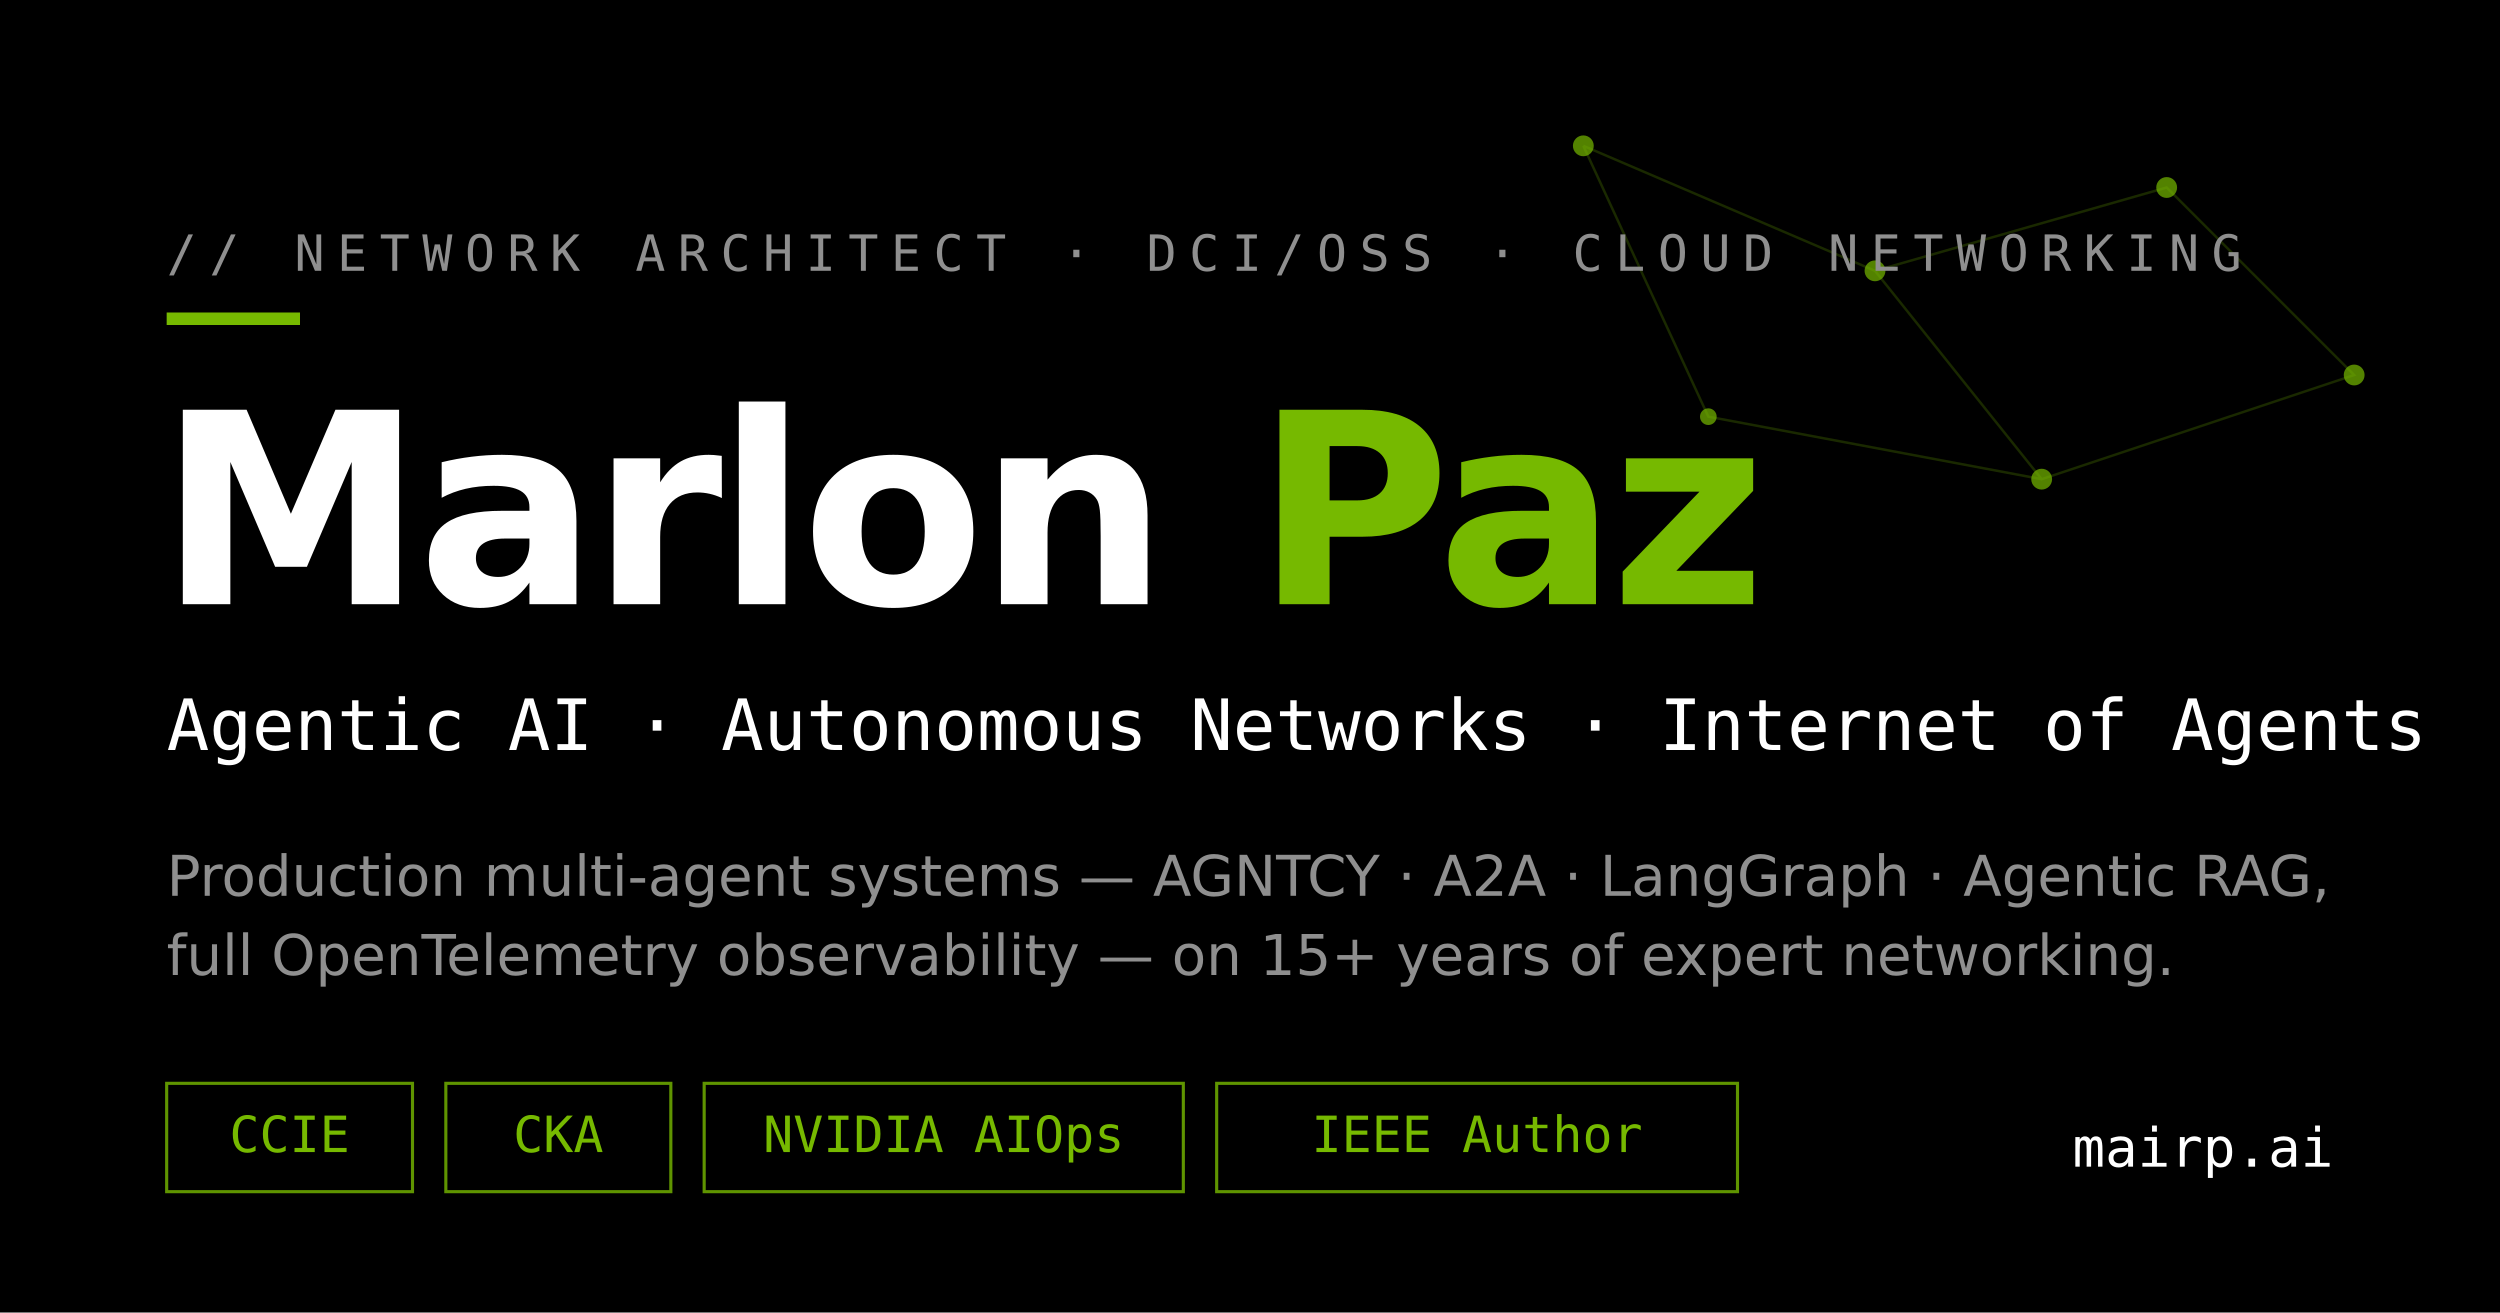
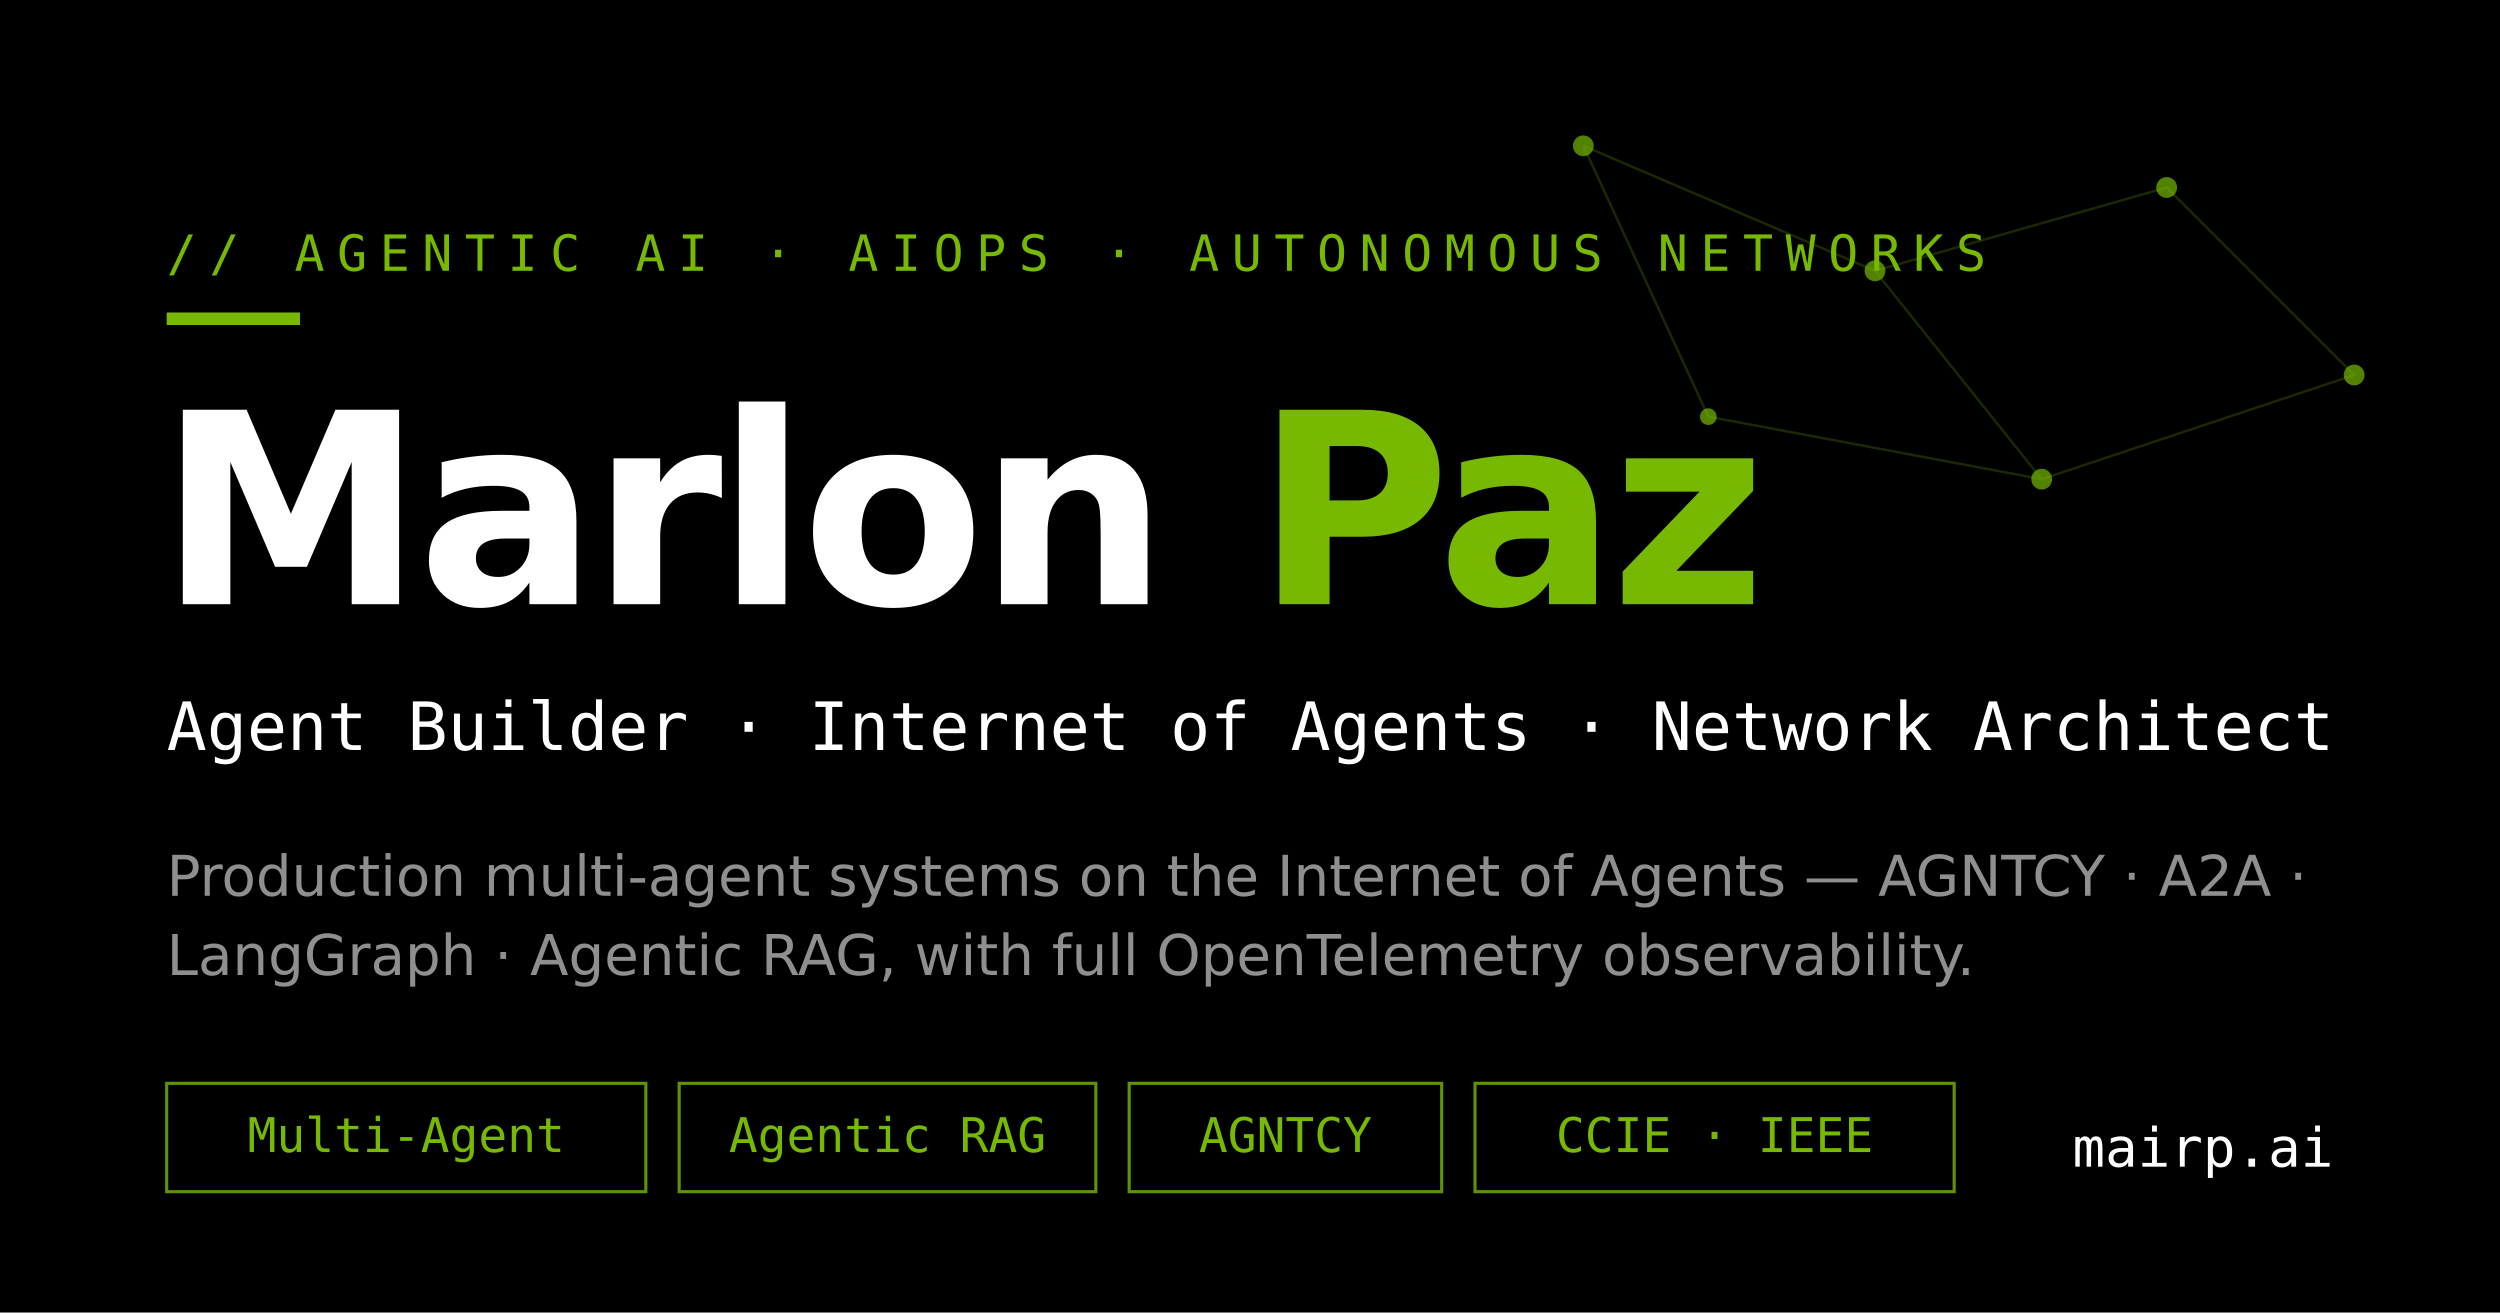
<svg xmlns="http://www.w3.org/2000/svg" width="1200" height="630" viewBox="0 0 1200 630">
  <defs>
    <style>
      .name  { font-family:'Bricolage Grotesque','DejaVu Sans',sans-serif; font-weight:700; }
      .mono  { font-family:'JetBrains Mono','DejaVu Sans Mono',monospace; }
      .body  { font-family:'Manrope','DejaVu Sans',sans-serif; }
    </style>
  </defs>
  <rect width="1200" height="630" fill="#000000" />
  <g stroke="#76B900" stroke-width="1.2" opacity="0.22" fill="none">
    <path d="M760 70 L900 130 L1040 90 L1130 180 L980 230 L900 130 M760 70 L820 200 L980 230" />
  </g>
  <g fill="#76B900" opacity="0.7">
    <circle cx="760" cy="70" r="5" />
    <circle cx="900" cy="130" r="5" />
    <circle cx="1040" cy="90" r="5" />
    <circle cx="1130" cy="180" r="5" />
    <circle cx="980" cy="230" r="5" />
    <circle cx="820" cy="200" r="4" />
  </g>
  <rect x="80" y="150" width="64" height="6" fill="#76B900" />
-   <text x="80" y="130" class="mono" font-size="24" letter-spacing="6" fill="#8f8f8f">// NETWORK ARCHITECT · DCI/OSS · CLOUD NETWORKING</text>
+   <text x="80" y="130" class="mono" font-size="24" letter-spacing="6" fill="#76B900">// AGENTIC AI · AIOPS · AUTONOMOUS NETWORKS</text>
  <text x="76" y="290" class="name" font-size="128" letter-spacing="-3" fill="#ffffff">Marlon <tspan fill="#76B900">Paz</tspan>
  </text>
-   <text x="80" y="360" class="mono" font-size="34" fill="#ffffff">Agentic AI · Autonomous Networks · Internet of Agents</text>
-   <text x="80" y="430" class="body" font-size="27" fill="#8f8f8f">Production multi-agent systems — AGNTCY · A2A · LangGraph · Agentic RAG,</text>
-   <text x="80" y="468" class="body" font-size="27" fill="#8f8f8f">full OpenTelemetry observability — on 15+ years of expert networking.</text>
-   <g class="mono" font-size="24" fill="#76B900">
-     <rect x="80" y="520" width="118" height="52" fill="none" stroke="#5f9400" stroke-width="1.5" />
-     <text x="139" y="553" text-anchor="middle">CCIE</text>
-     <rect x="214" y="520" width="108" height="52" fill="none" stroke="#5f9400" stroke-width="1.5" />
-     <text x="268" y="553" text-anchor="middle">CKA</text>
-     <rect x="338" y="520" width="230" height="52" fill="none" stroke="#5f9400" stroke-width="1.5" />
-     <text x="453" y="553" text-anchor="middle">NVIDIA AIOps</text>
-     <rect x="584" y="520" width="250" height="52" fill="none" stroke="#5f9400" stroke-width="1.5" />
-     <text x="709" y="553" text-anchor="middle">IEEE Author</text>
+   <text x="80" y="360" class="mono" font-size="32" fill="#ffffff">Agent Builder · Internet of Agents · Network Architect</text>
+   <text x="80" y="430" class="body" font-size="27" fill="#8f8f8f">Production multi-agent systems on the Internet of Agents — AGNTCY · A2A ·</text>
+   <text x="80" y="468" class="body" font-size="27" fill="#8f8f8f">LangGraph · Agentic RAG, with full OpenTelemetry observability.</text>
+   <g class="mono" font-size="23" fill="#76B900">
+     <rect x="80" y="520" width="230" height="52" fill="none" stroke="#5f9400" stroke-width="1.5" />
+     <text x="195" y="553" text-anchor="middle">Multi-Agent</text>
+     <rect x="326" y="520" width="200" height="52" fill="none" stroke="#5f9400" stroke-width="1.5" />
+     <text x="426" y="553" text-anchor="middle">Agentic RAG</text>
+     <rect x="542" y="520" width="150" height="52" fill="none" stroke="#5f9400" stroke-width="1.5" />
+     <text x="617" y="553" text-anchor="middle">AGNTCY</text>
+     <rect x="708" y="520" width="230" height="52" fill="none" stroke="#5f9400" stroke-width="1.5" />
+     <text x="823" y="553" text-anchor="middle">CCIE · IEEE</text>
  </g>
  <text x="1120" y="560" class="mono" font-size="26" text-anchor="end" fill="#ffffff">mairp.ai</text>
</svg>
